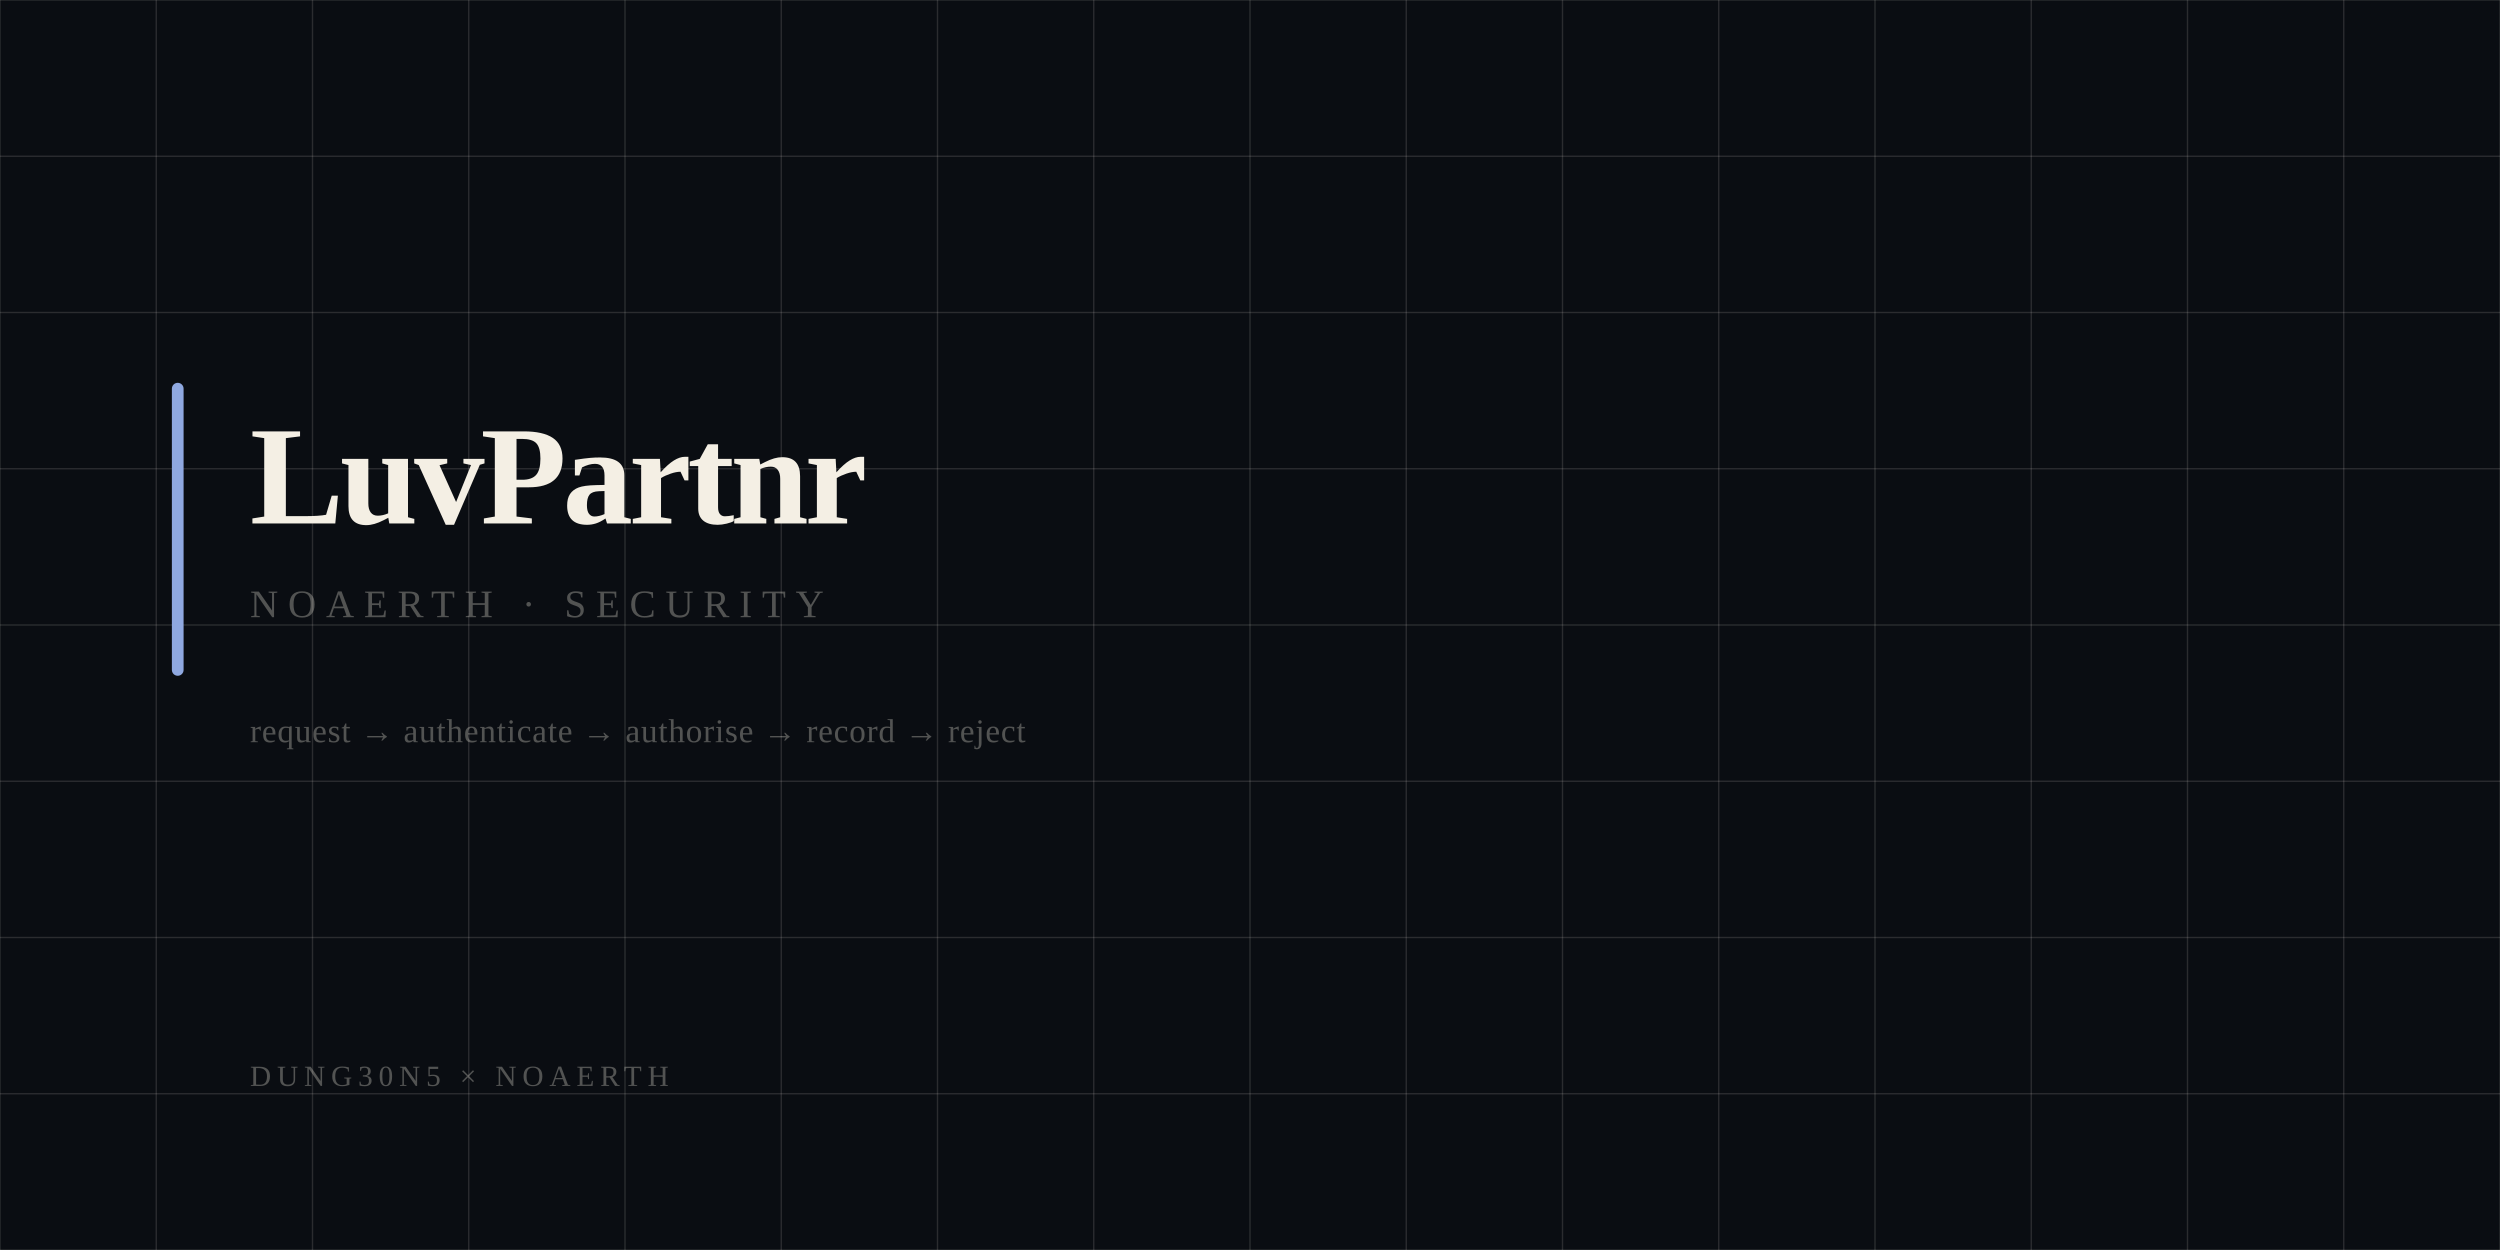
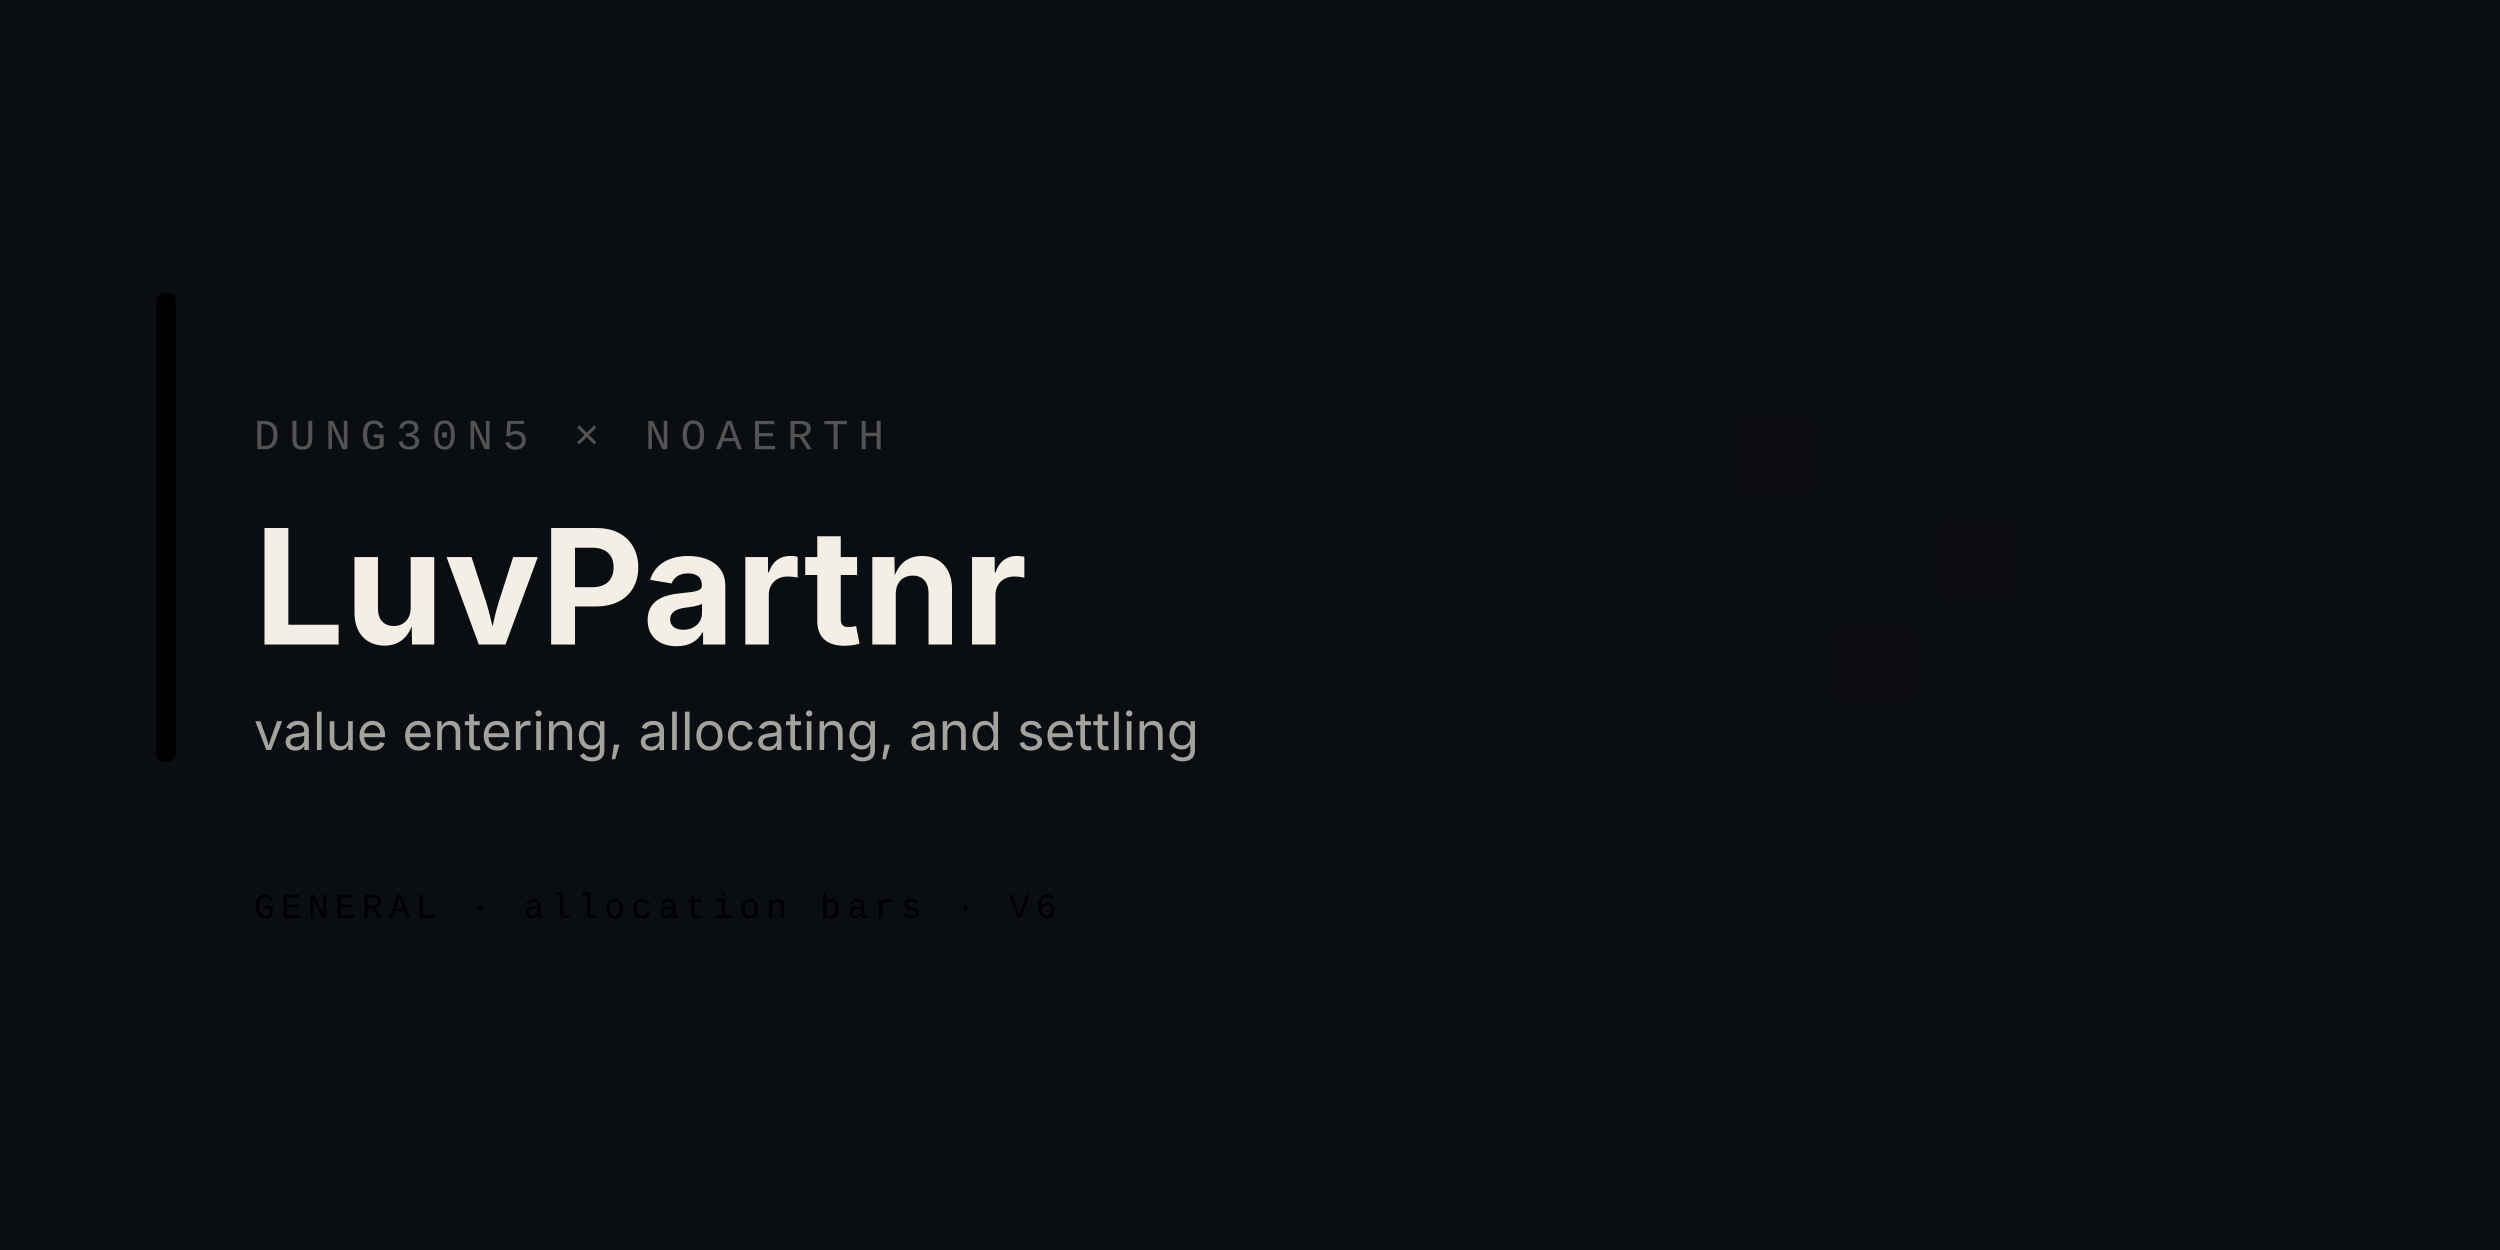
- <svg xmlns="http://www.w3.org/2000/svg" viewBox="0 0 1280 640" width="1280" height="640" role="img" aria-label="LuvPartnr — NOAERTH project card.">
+ <svg xmlns="http://www.w3.org/2000/svg" viewBox="0 0 1280 640" width="1280" height="640" role="img" aria-label="LuvPartnr project card">
  <rect width="1280" height="640" fill="#0a0d12" />
-   <line x1="0" y1="0" x2="0" y2="640" stroke="#f4efe424" stroke-width="0.7" />
-   <line x1="80" y1="0" x2="80" y2="640" stroke="#f4efe424" stroke-width="0.7" />
-   <line x1="160" y1="0" x2="160" y2="640" stroke="#f4efe424" stroke-width="0.7" />
-   <line x1="240" y1="0" x2="240" y2="640" stroke="#f4efe424" stroke-width="0.7" />
-   <line x1="320" y1="0" x2="320" y2="640" stroke="#f4efe424" stroke-width="0.7" />
-   <line x1="400" y1="0" x2="400" y2="640" stroke="#f4efe424" stroke-width="0.7" />
-   <line x1="480" y1="0" x2="480" y2="640" stroke="#f4efe424" stroke-width="0.7" />
-   <line x1="560" y1="0" x2="560" y2="640" stroke="#f4efe424" stroke-width="0.7" />
-   <line x1="640" y1="0" x2="640" y2="640" stroke="#f4efe424" stroke-width="0.7" />
-   <line x1="720" y1="0" x2="720" y2="640" stroke="#f4efe424" stroke-width="0.7" />
-   <line x1="800" y1="0" x2="800" y2="640" stroke="#f4efe424" stroke-width="0.7" />
-   <line x1="880" y1="0" x2="880" y2="640" stroke="#f4efe424" stroke-width="0.7" />
-   <line x1="960" y1="0" x2="960" y2="640" stroke="#f4efe424" stroke-width="0.7" />
-   <line x1="1040" y1="0" x2="1040" y2="640" stroke="#f4efe424" stroke-width="0.7" />
-   <line x1="1120" y1="0" x2="1120" y2="640" stroke="#f4efe424" stroke-width="0.7" />
-   <line x1="1200" y1="0" x2="1200" y2="640" stroke="#f4efe424" stroke-width="0.7" />
-   <line x1="1280" y1="0" x2="1280" y2="640" stroke="#f4efe424" stroke-width="0.7" />
-   <line x1="0" y1="0" x2="1280" y2="0" stroke="#f4efe424" stroke-width="0.7" />
-   <line x1="0" y1="80" x2="1280" y2="80" stroke="#f4efe424" stroke-width="0.7" />
-   <line x1="0" y1="160" x2="1280" y2="160" stroke="#f4efe424" stroke-width="0.7" />
-   <line x1="0" y1="240" x2="1280" y2="240" stroke="#f4efe424" stroke-width="0.7" />
-   <line x1="0" y1="320" x2="1280" y2="320" stroke="#f4efe424" stroke-width="0.7" />
-   <line x1="0" y1="400" x2="1280" y2="400" stroke="#f4efe424" stroke-width="0.7" />
-   <line x1="0" y1="480" x2="1280" y2="480" stroke="#f4efe424" stroke-width="0.7" />
-   <line x1="0" y1="560" x2="1280" y2="560" stroke="#f4efe424" stroke-width="0.7" />
-   <line x1="0" y1="640" x2="1280" y2="640" stroke="#f4efe424" stroke-width="0.7" />
-   <rect x="88" y="196" width="6" height="150" rx="3" fill="#8fa8e0" />
-   <text x="128" y="268" fill="#f4efe4" font-size="72" font-weight="680" letter-spacing="-2">LuvPartnr</text>
-   <text x="128" y="316" fill="#f4efe44f" font-size="20" letter-spacing="5">NOAERTH · SECURITY</text>
-   <text x="128" y="380" fill="#f4efe44f" font-size="17" letter-spacing="0.4">request → authenticate → authorise → record → reject</text>
-   <text x="128" y="556" fill="#f4efe44f" font-size="15" letter-spacing="3">DUNG30N5 × NOAERTH</text>
+   <rect x="886" y="212" width="43" height="43" rx="6" fill="amber" fill-opacity="0.04" stroke="amber" stroke-width="1.1" stroke-opacity="0.42" />
+   <rect x="939" y="212" width="43" height="43" rx="6" fill="amber" fill-opacity="0.07" stroke="amber" stroke-width="1.1" stroke-opacity="0.42" />
+   <rect x="992" y="212" width="43" height="43" rx="6" fill="amber" fill-opacity="0.10" stroke="amber" stroke-width="1.1" stroke-opacity="0.42" />
+   <rect x="886" y="265" width="43" height="43" rx="6" fill="amber" fill-opacity="0.07" stroke="amber" stroke-width="1.1" stroke-opacity="0.42" />
+   <rect x="939" y="265" width="43" height="43" rx="6" fill="amber" fill-opacity="0.10" stroke="amber" stroke-width="1.1" stroke-opacity="0.42" />
+   <rect x="992" y="265" width="43" height="43" rx="6" fill="amber" fill-opacity="0.04" stroke="amber" stroke-width="1.1" stroke-opacity="0.42" />
+   <rect x="886" y="318" width="43" height="43" rx="6" fill="amber" fill-opacity="0.10" stroke="amber" stroke-width="1.1" stroke-opacity="0.42" />
+   <rect x="939" y="318" width="43" height="43" rx="6" fill="amber" fill-opacity="0.04" stroke="amber" stroke-width="1.1" stroke-opacity="0.42" />
+   <rect x="992" y="318" width="43" height="43" rx="6" fill="amber" fill-opacity="0.07" stroke="amber" stroke-width="1.1" stroke-opacity="0.42" />
+   <rect x="80" y="150" width="10" height="240" rx="4" fill="amber" opacity="0.9" />
+   <text x="130" y="230" font-family="ui-monospace, SFMono-Regular, Menlo, Monaco, Consolas, 'Liberation Mono', monospace" font-size="22" letter-spacing="5" fill="#f4efe44f">DUNG30N5 × NOAERTH</text>
+   <text x="130" y="330" font-family="-apple-system, BlinkMacSystemFont, 'Segoe UI', Inter, Helvetica, Arial, sans-serif" font-size="82" font-weight="700" fill="#f4efe4">LuvPartnr</text>
+   <text x="130" y="384" font-family="-apple-system, BlinkMacSystemFont, 'Segoe UI', Inter, Helvetica, Arial, sans-serif" font-size="27" fill="#f4efe4a8">value entering, allocating, and settling</text>
+   <text x="130" y="470" font-family="ui-monospace, SFMono-Regular, Menlo, Monaco, Consolas, 'Liberation Mono', monospace" font-size="18" fill="amber" letter-spacing="3">GENERAL · allocation bars · V6</text>
</svg>
